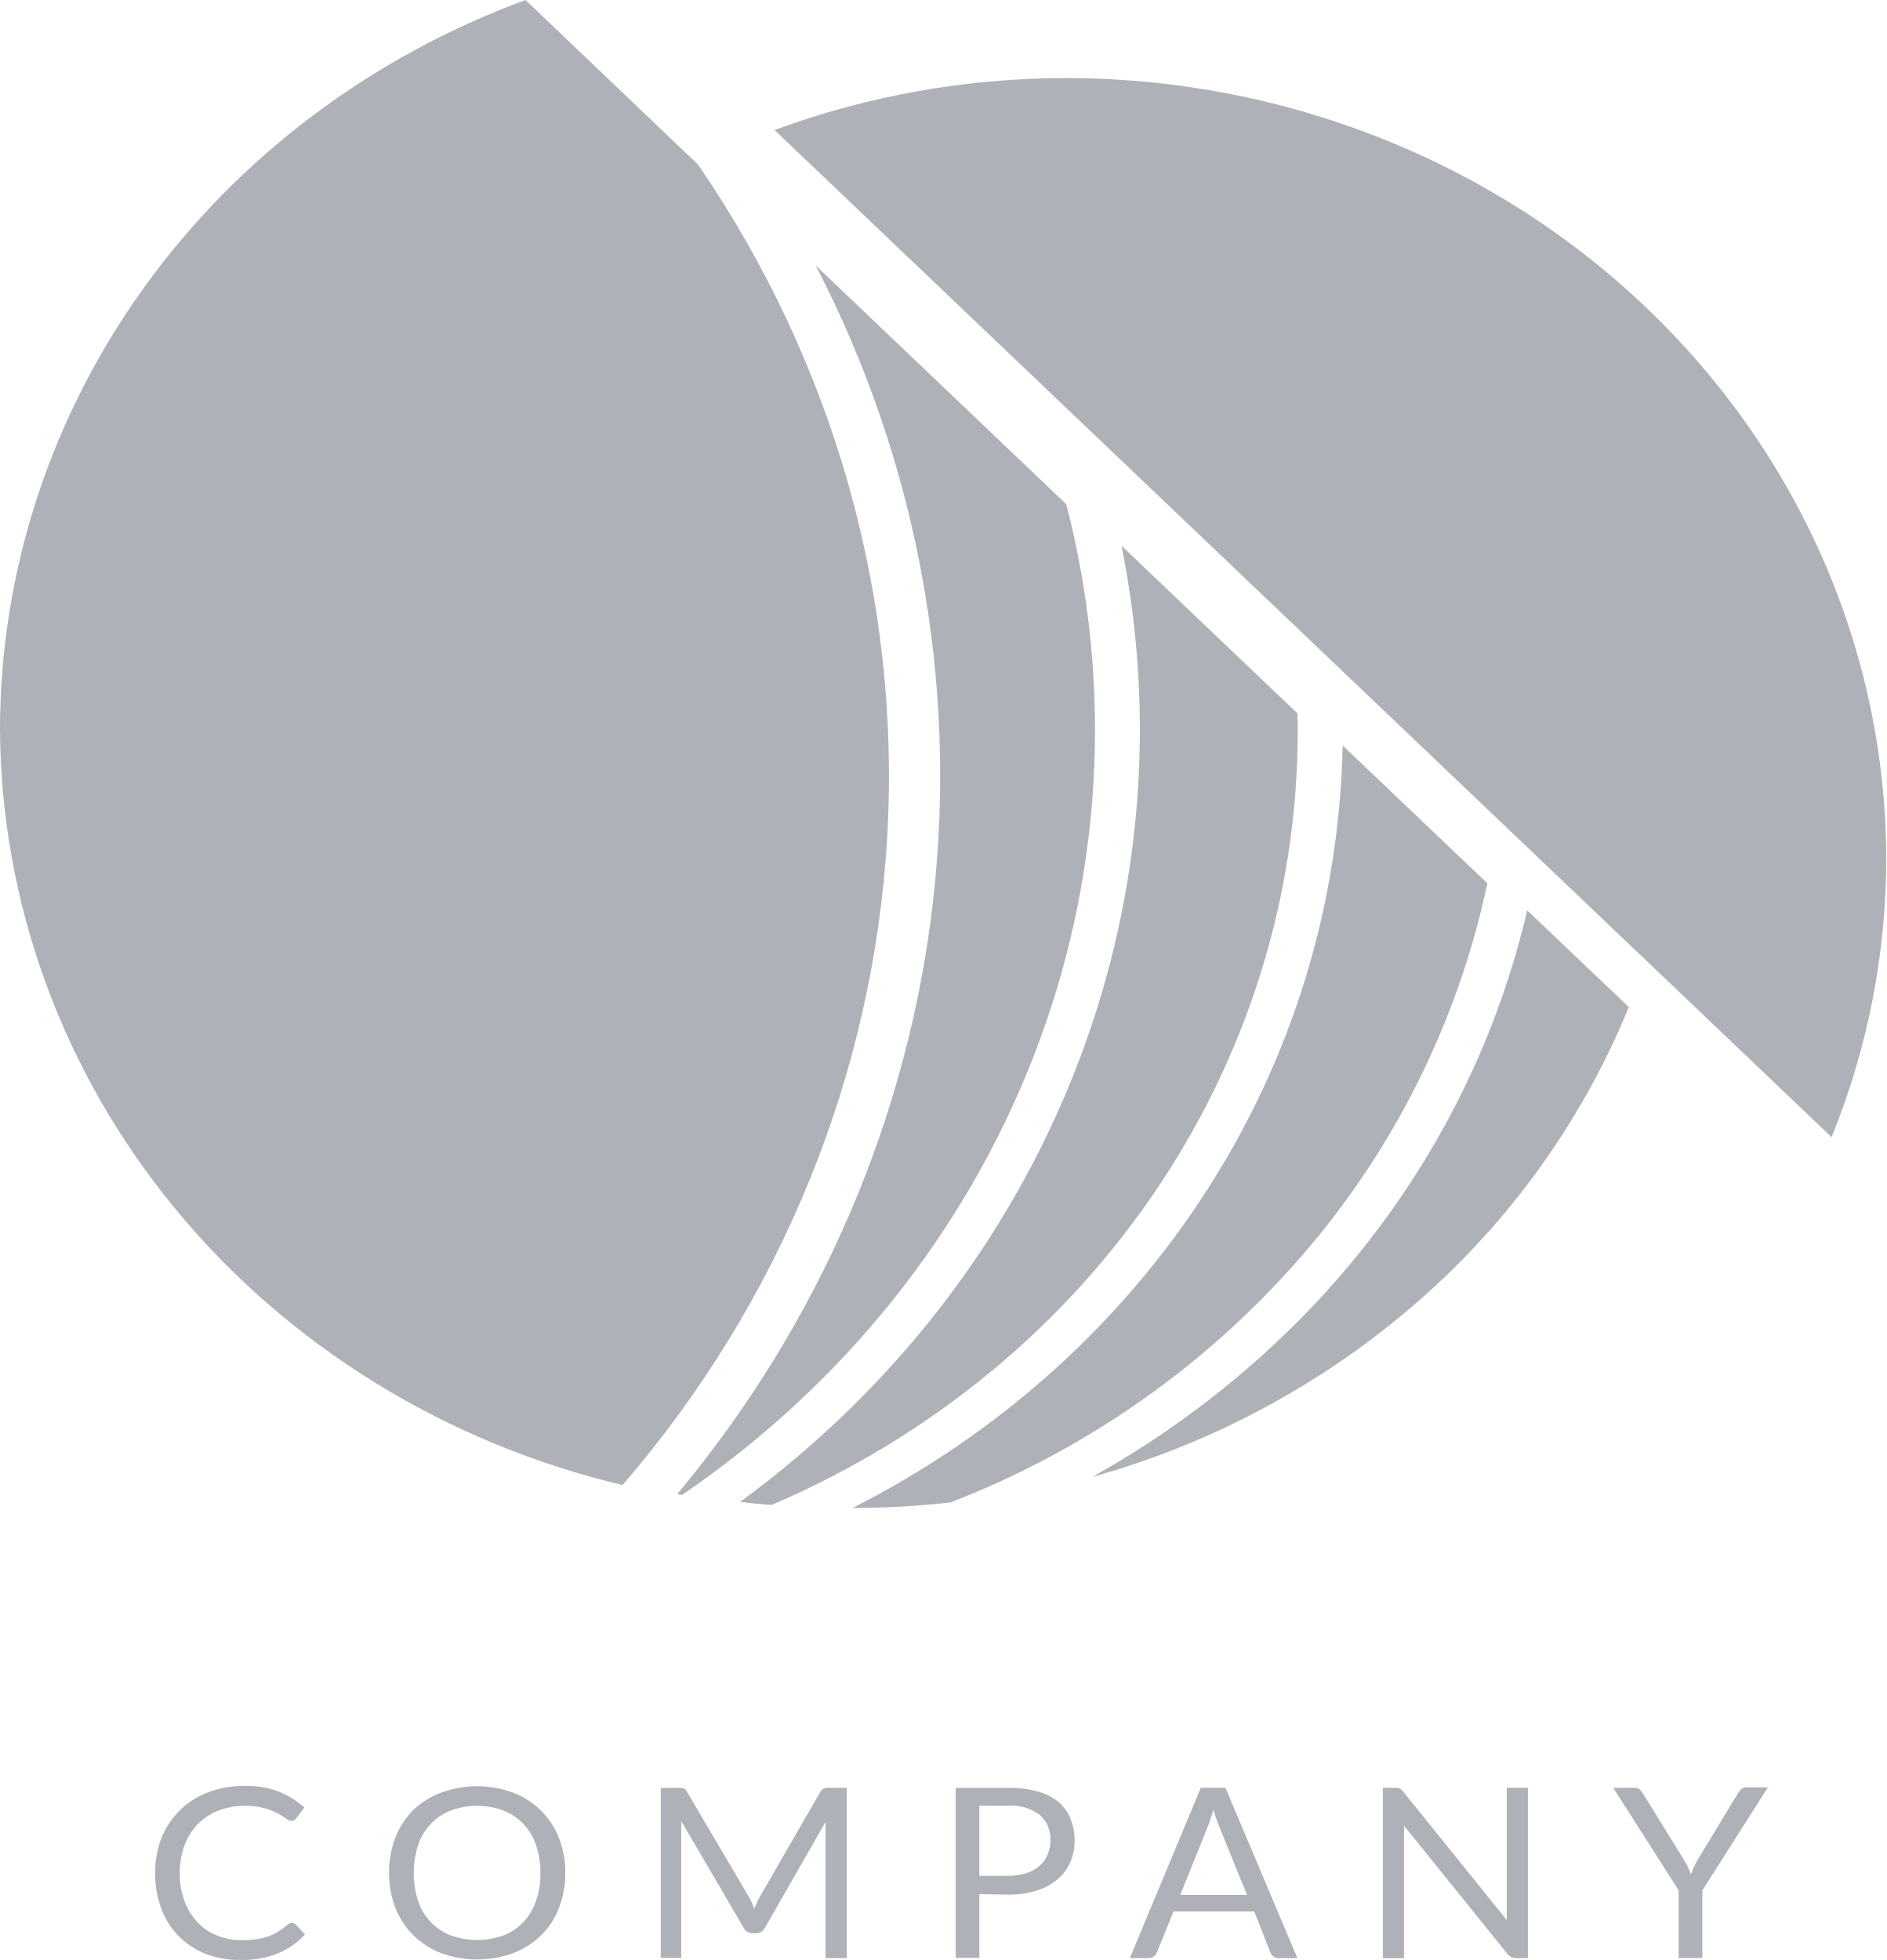
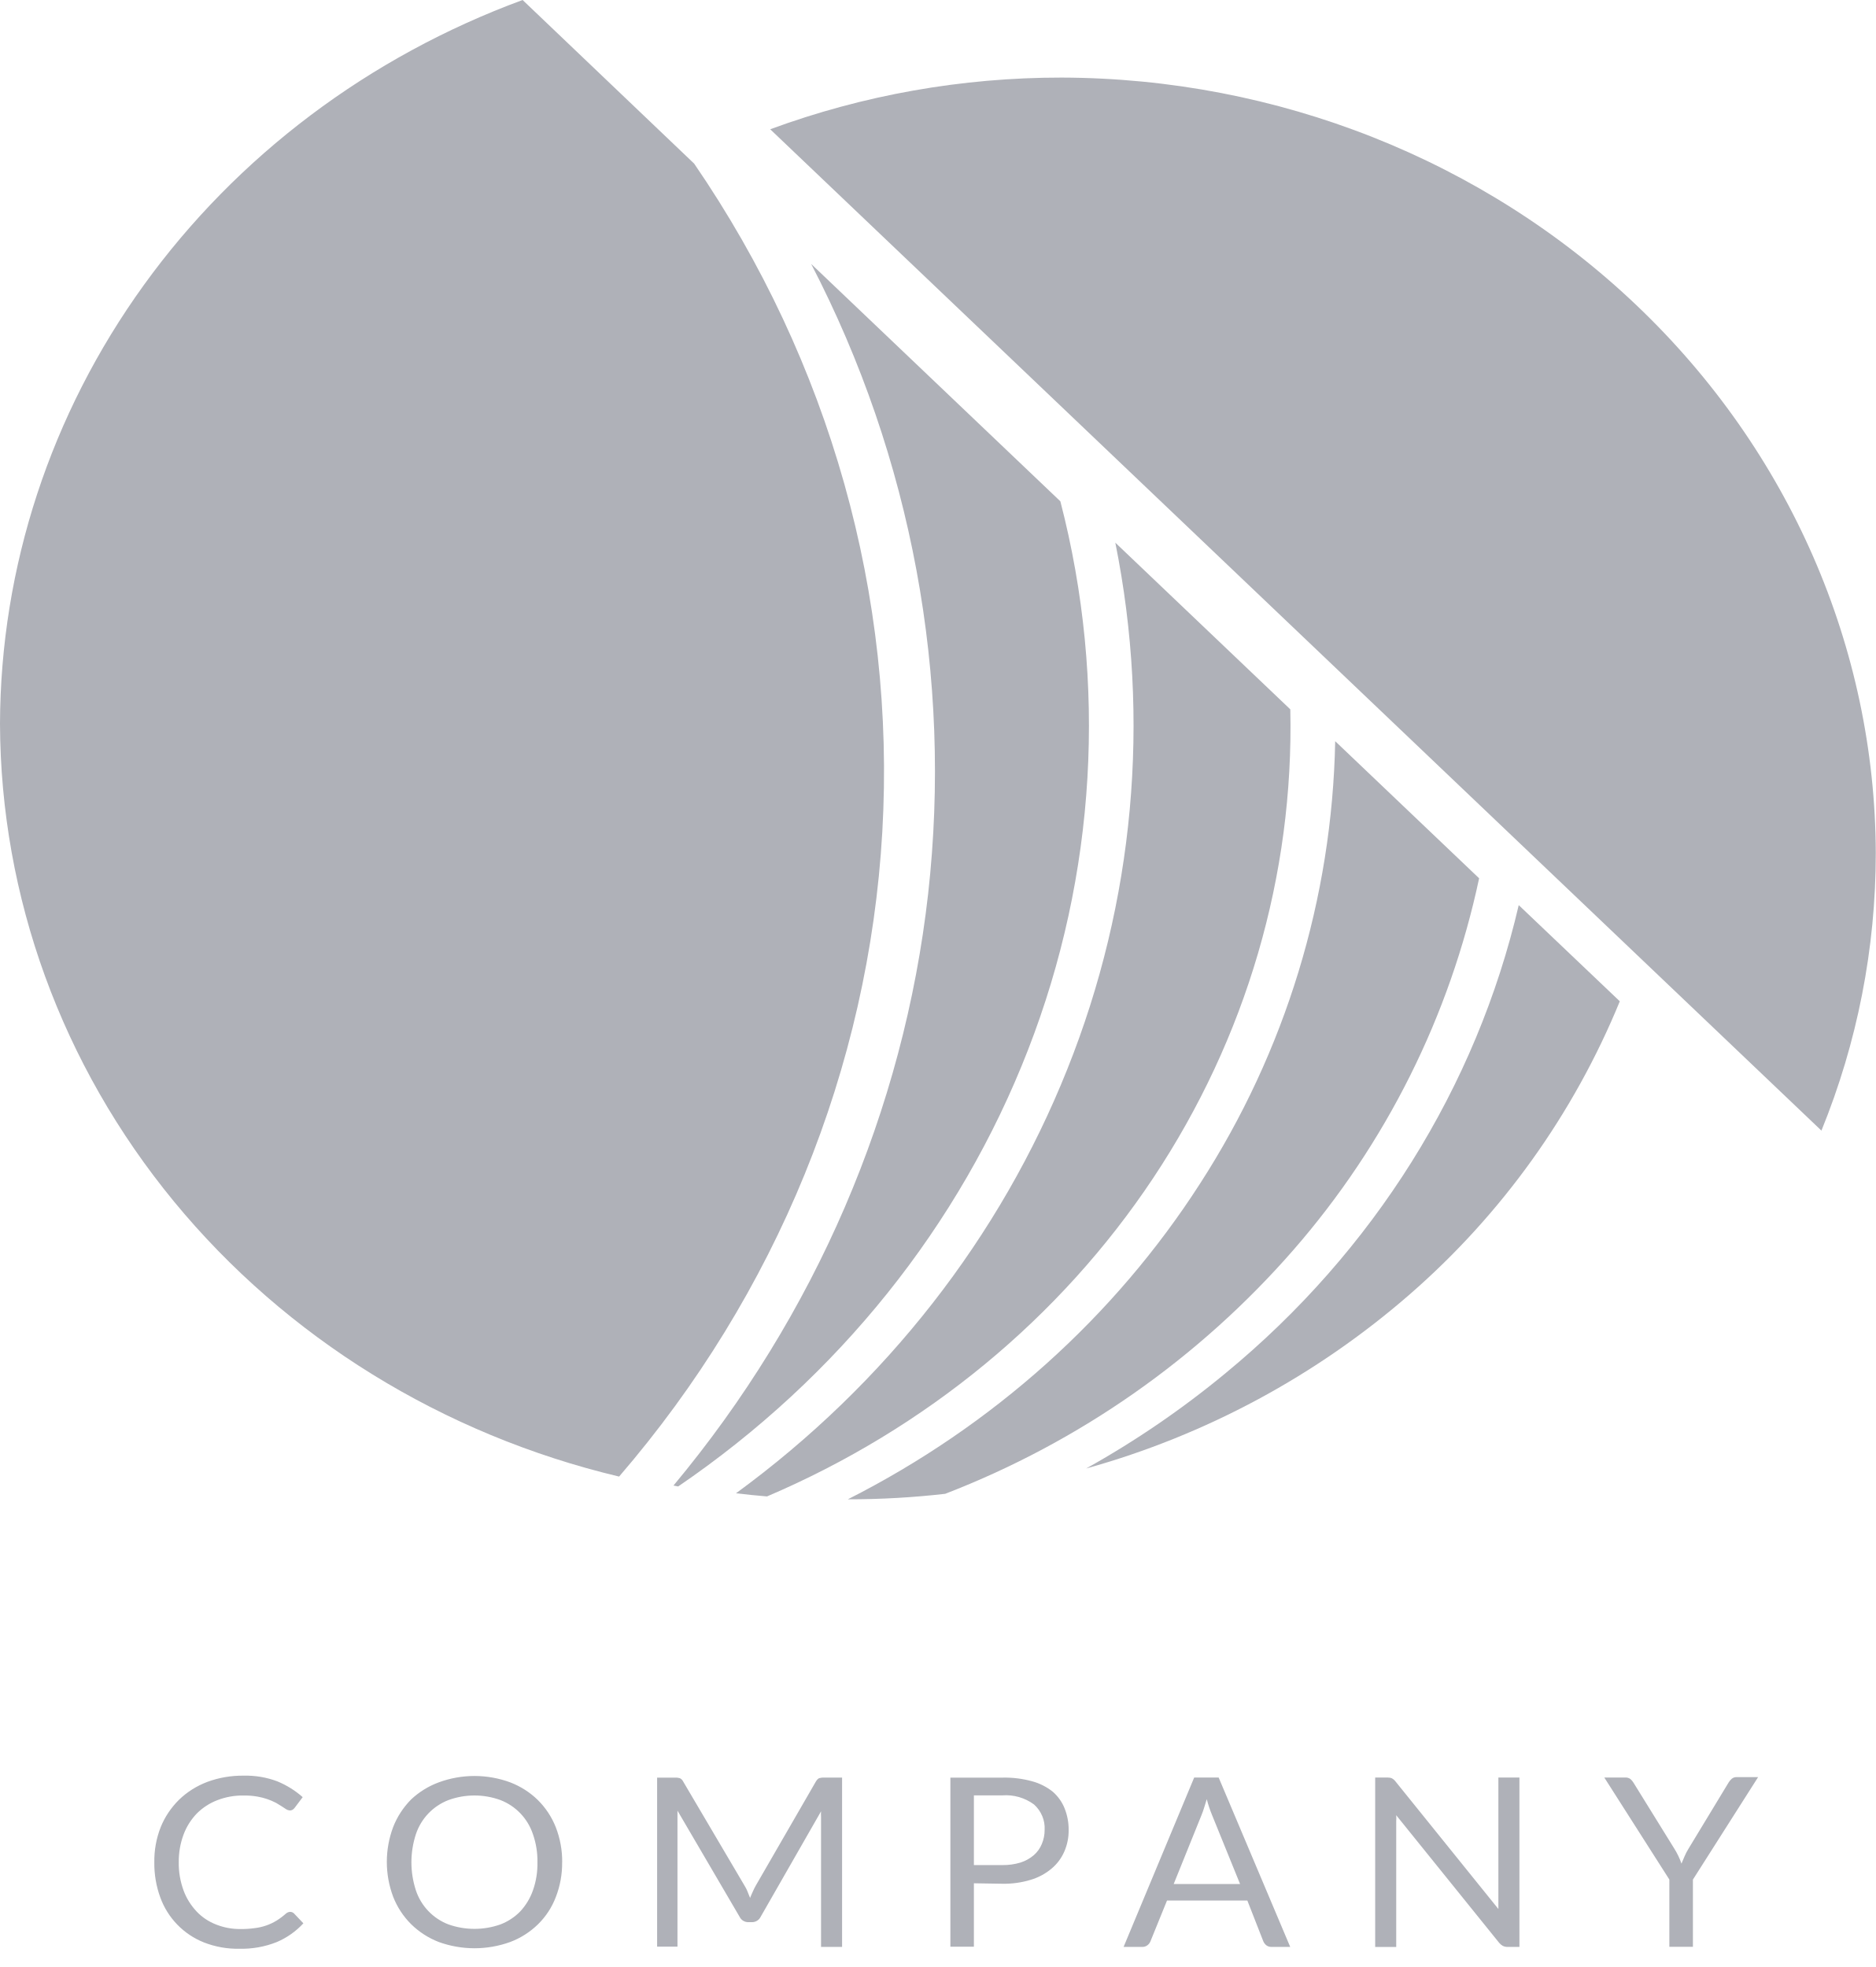
- <svg xmlns="http://www.w3.org/2000/svg" fill="none">
+ <svg xmlns="http://www.w3.org/2000/svg" width="41" height="43" fill="none">
  <path d="M6.346 41.795a.118.118 0 01.08.034l.205.216c-.16.174-.357.314-.579.409-.26.104-.539.154-.82.147a2.011 2.011 0 01-.772-.137 1.672 1.672 0 01-.957-.986 2.163 2.163 0 01-.13-.767 2.017 2.017 0 01.14-.77c.09-.222.226-.425.4-.597.175-.17.385-.302.617-.39.253-.094.523-.14.795-.137.252-.006.503.036.738.125.203.084.39.2.553.345l-.173.23a.173.173 0 01-.043.042.11.11 0 01-.07.018.157.157 0 01-.074-.025l-.093-.061-.129-.079a1.4 1.4 0 00-.406-.137 1.643 1.643 0 00-.306-.024 1.532 1.532 0 00-.571.102 1.29 1.29 0 00-.448.29c-.128.133-.227.29-.29.46-.073.195-.108.401-.106.608-.003.21.033.42.106.618.062.169.16.325.285.458.118.125.264.222.427.285.168.066.348.1.53.098.105.001.21-.005.314-.02.17-.02.332-.076.476-.164.072-.045.14-.096.203-.152a.153.153 0 01.098-.04zM12.287 40.71c.003.26-.044.52-.139.763a1.655 1.655 0 01-.387.592 1.754 1.754 0 01-.608.388 2.296 2.296 0 01-1.564 0 1.777 1.777 0 01-.604-.39 1.74 1.74 0 01-.391-.597 2.167 2.167 0 010-1.527c.087-.223.22-.427.39-.6a1.78 1.78 0 01.605-.375 2.258 2.258 0 011.564 0c.228.088.435.22.607.39.17.17.301.37.388.59.095.245.143.505.14.767zm-.54 0a1.759 1.759 0 00-.098-.612 1.208 1.208 0 00-.71-.747 1.658 1.658 0 00-1.137 0 1.208 1.208 0 00-.712.747c-.13.4-.13.827 0 1.226a1.203 1.203 0 00.712.745c.367.13.77.13 1.137 0 .166-.064.314-.162.435-.287.123-.134.217-.29.275-.458.07-.198.102-.405.098-.613zM16.34 41.353l.055.137c.02-.049.038-.093.059-.137a1.32 1.32 0 01.067-.135l1.314-2.276c.026-.04.049-.064.075-.071a.322.322 0 01.108-.012h.388v3.702h-.46V39.84v-.115a1.085 1.085 0 010-.128l-1.322 2.309a.202.202 0 01-.078.084.216.216 0 01-.113.03h-.074c-.04.001-.08-.01-.113-.03a.2.2 0 01-.078-.084l-1.36-2.324v2.973h-.445v-3.695h.388a.322.322 0 01.108.012.15.15 0 01.072.071l1.343 2.279a.805.805 0 01.067.132zM21.287 41.17v1.386h-.514V38.86h1.147a2.25 2.25 0 01.64.08c.167.045.321.124.453.23.114.1.202.225.257.363.06.151.09.312.088.473.002.162-.03.323-.096.473a1.012 1.012 0 01-.277.37 1.27 1.27 0 01-.456.245c-.2.061-.41.09-.62.086l-.622-.01zm0-.398h.622c.136.002.27-.017.399-.056a.843.843 0 00.288-.16.651.651 0 00.175-.244.768.768 0 00.062-.312.677.677 0 00-.052-.3.707.707 0 00-.18-.253 1.033 1.033 0 00-.692-.199h-.622v1.524zM28.2 42.561h-.406a.181.181 0 01-.113-.034.226.226 0 01-.067-.086l-.35-.894h-1.756l-.363.894a.2.2 0 01-.064.083.18.18 0 01-.116.037h-.406l1.543-3.703h.535l1.564 3.703zm-2.546-1.375h1.451l-.612-1.507a2.614 2.614 0 01-.116-.348l-.06.194a1.842 1.842 0 01-.056.157l-.607 1.504zM30.423 38.875c.031.017.058.04.078.067l2.25 2.79v-.129-2.745h.46v3.703h-.257a.23.23 0 01-.105-.022.283.283 0 01-.082-.069l-2.249-2.788c.003.042.003.085 0 .127v2.753h-.46v-3.704h.273c.032 0 .063.005.092.017zM37.003 41.088v1.47h-.515v-1.47l-1.422-2.23h.46a.173.173 0 01.11.032.317.317 0 01.07.084l.89 1.438a1.542 1.542 0 01.157.328l.067-.159c.025-.058.054-.115.088-.169l.877-1.448a.373.373 0 01.067-.079.161.161 0 01.11-.036h.466l-1.425 2.24zM16.086 32.644c.224.027.45.05.679.069 3.47-1.48 6.407-3.9 8.441-6.96 2.034-3.06 3.077-6.624 2.997-10.246l-3.825-3.644a20.22 20.22 0 01-1.05 11.512c-1.465 3.67-3.972 6.88-7.242 9.27z" fill="#AFB1B8" />
  <path d="M14.72 32.475l.103.02c3.494-2.382 6.158-5.707 7.648-9.546a19.54 19.54 0 00.706-11.99L17.73 5.77a24.082 24.082 0 012.557 13.768c-.532 4.728-2.463 9.214-5.567 12.938zM33.196 19.786c-.926 3.98-3.173 7.568-6.41 10.234a20.213 20.213 0 01-3.045 2.082 18.187 18.187 0 007.08-3.813 17.084 17.084 0 004.584-6.4l-2.21-2.103z" fill="#AFB1B8" />
  <path d="M32.33 19.2l-3.146-2.997a18.475 18.475 0 01-2.953 9.67c-1.873 2.915-4.532 5.299-7.699 6.903h.016c.705 0 1.41-.04 2.111-.12a19.338 19.338 0 007.611-5.33 18.093 18.093 0 004.06-8.126zM15.176 3.58L11.423 0c-3.355 1.235-6.24 3.406-8.278 6.23C1.107 9.053.01 12.397 0 15.823c.013 3.787 1.35 7.46 3.801 10.441 2.451 2.98 5.875 5.097 9.731 6.015 3.442-3.995 5.457-8.932 5.753-14.093.295-5.161-1.144-10.277-4.11-14.606zM41 18.649c-.013-4.492-1.892-8.797-5.227-11.973-3.334-3.177-7.852-4.967-12.567-4.98-2.179-.002-4.339.381-6.371 1.13l22.977 21.89A16.07 16.07 0 0041 18.65z" fill="#AFB1B8" />
</svg>
